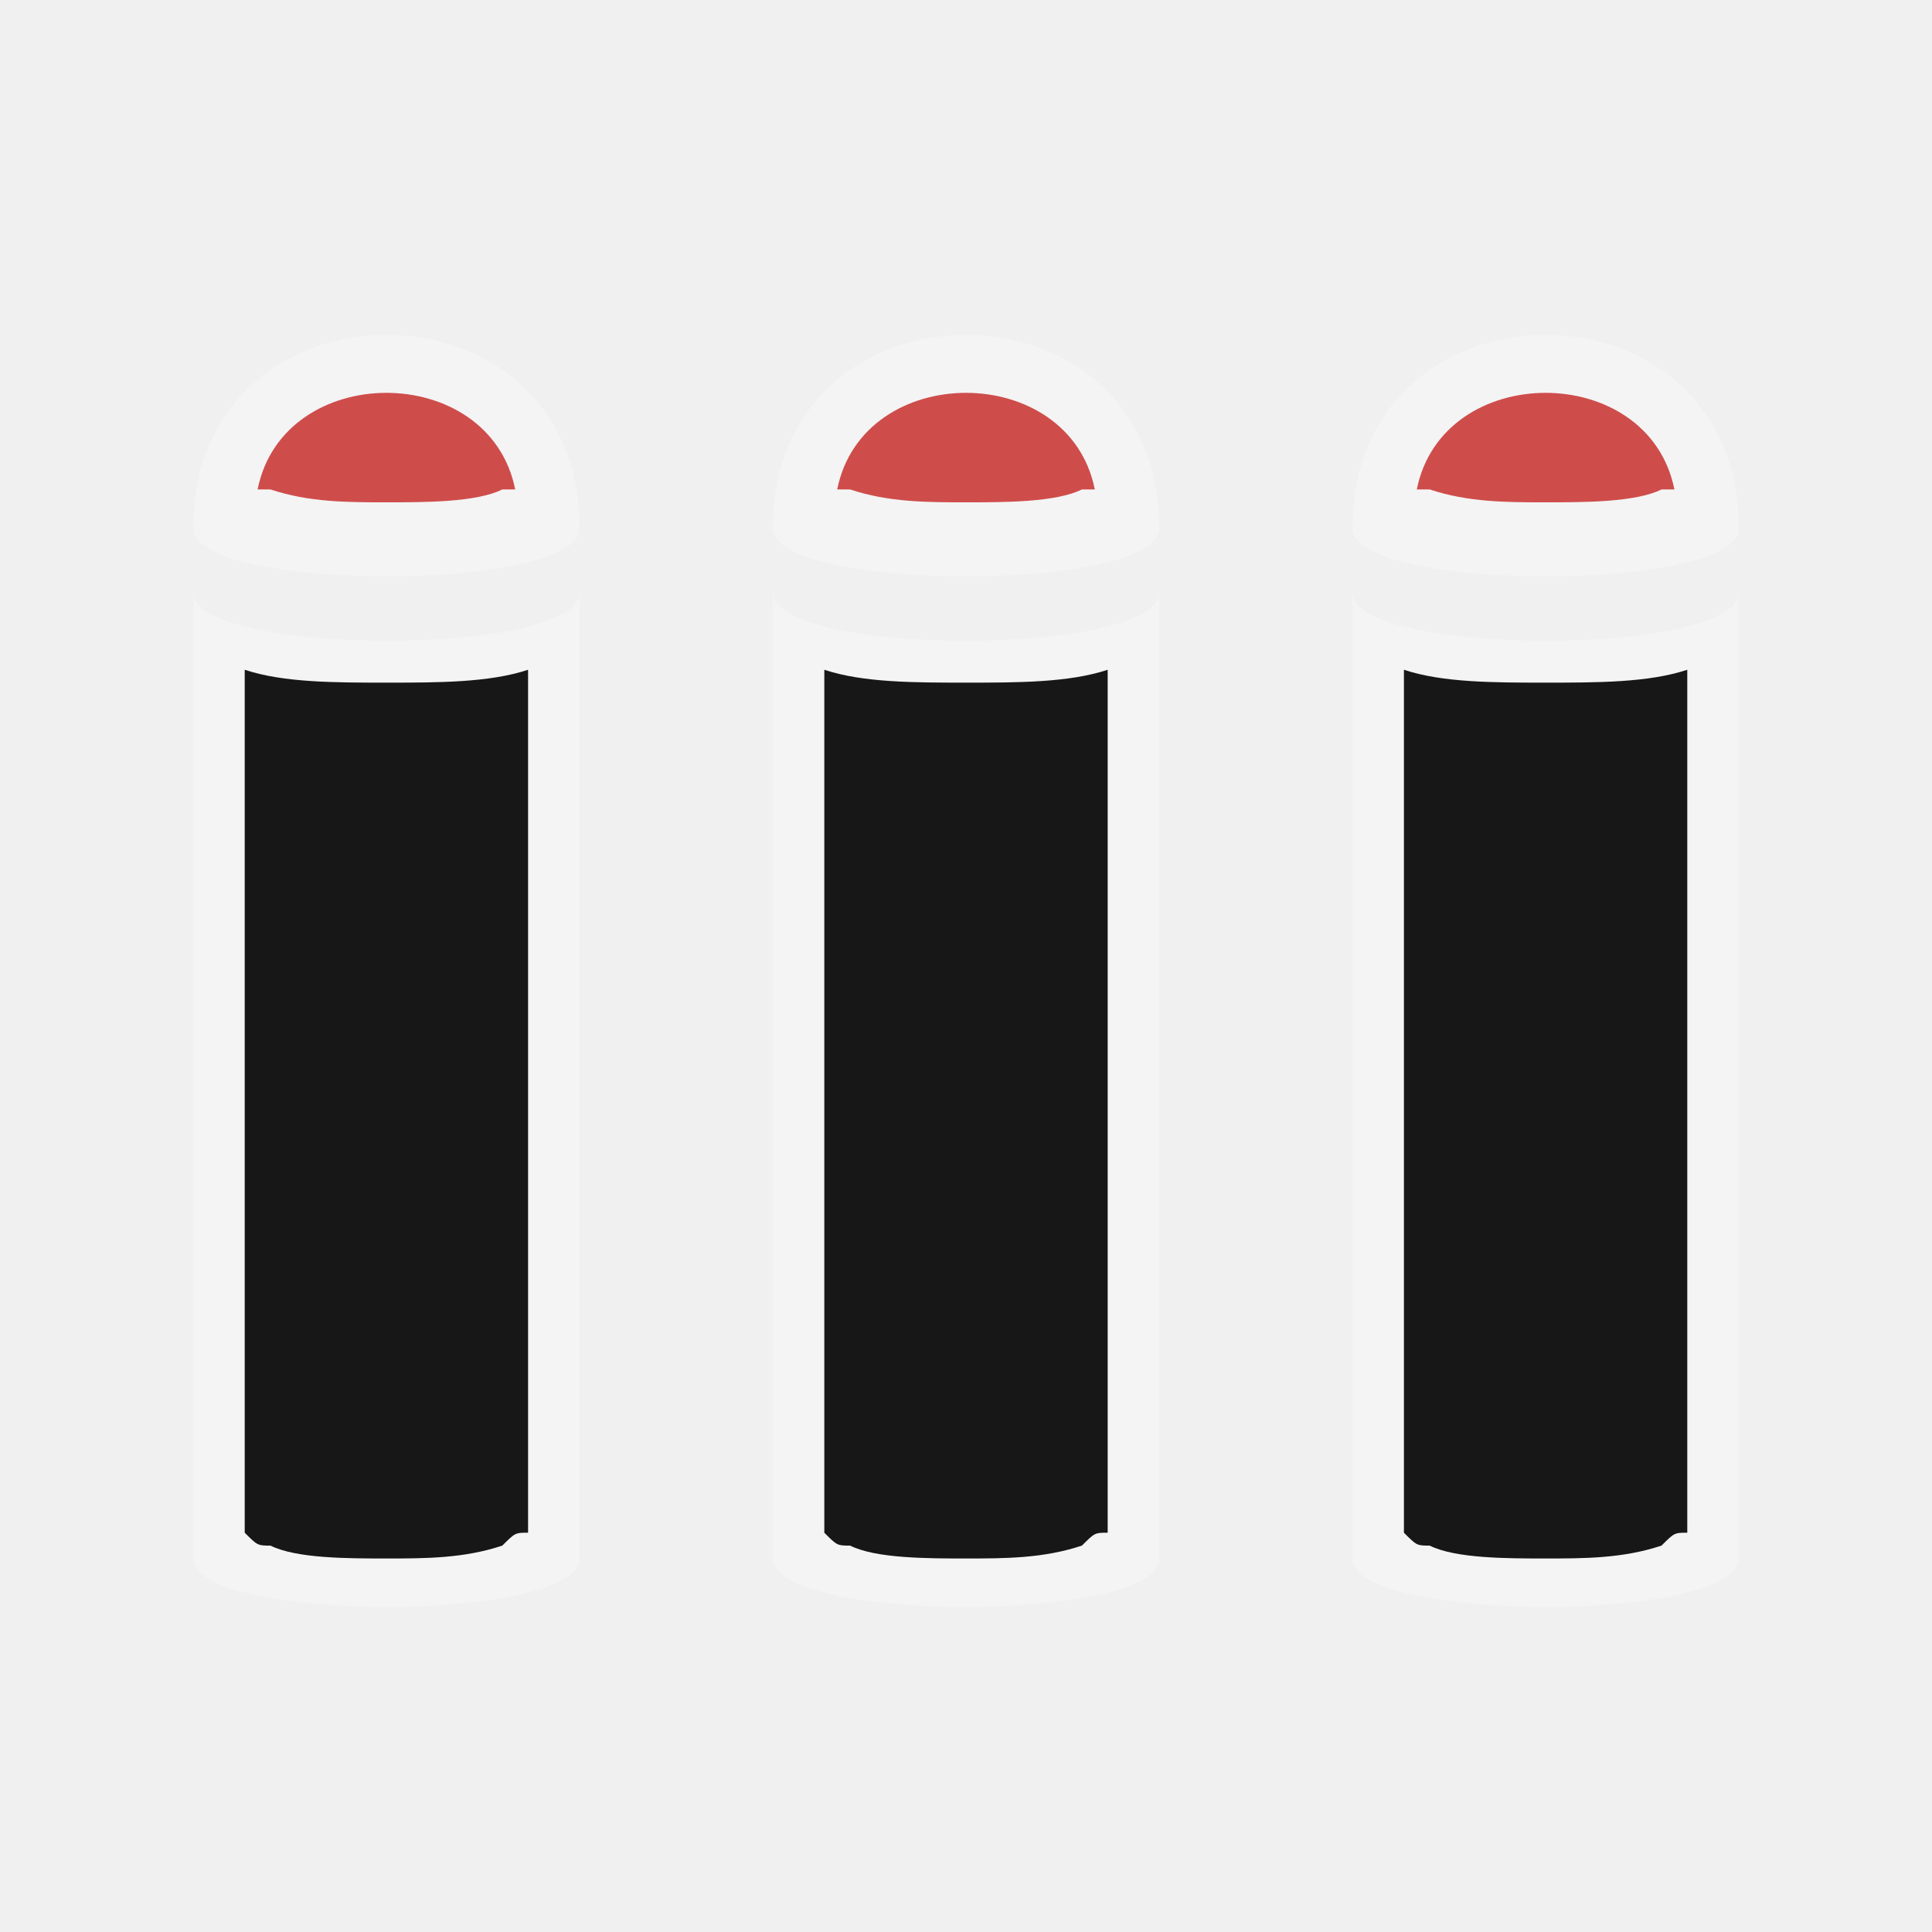
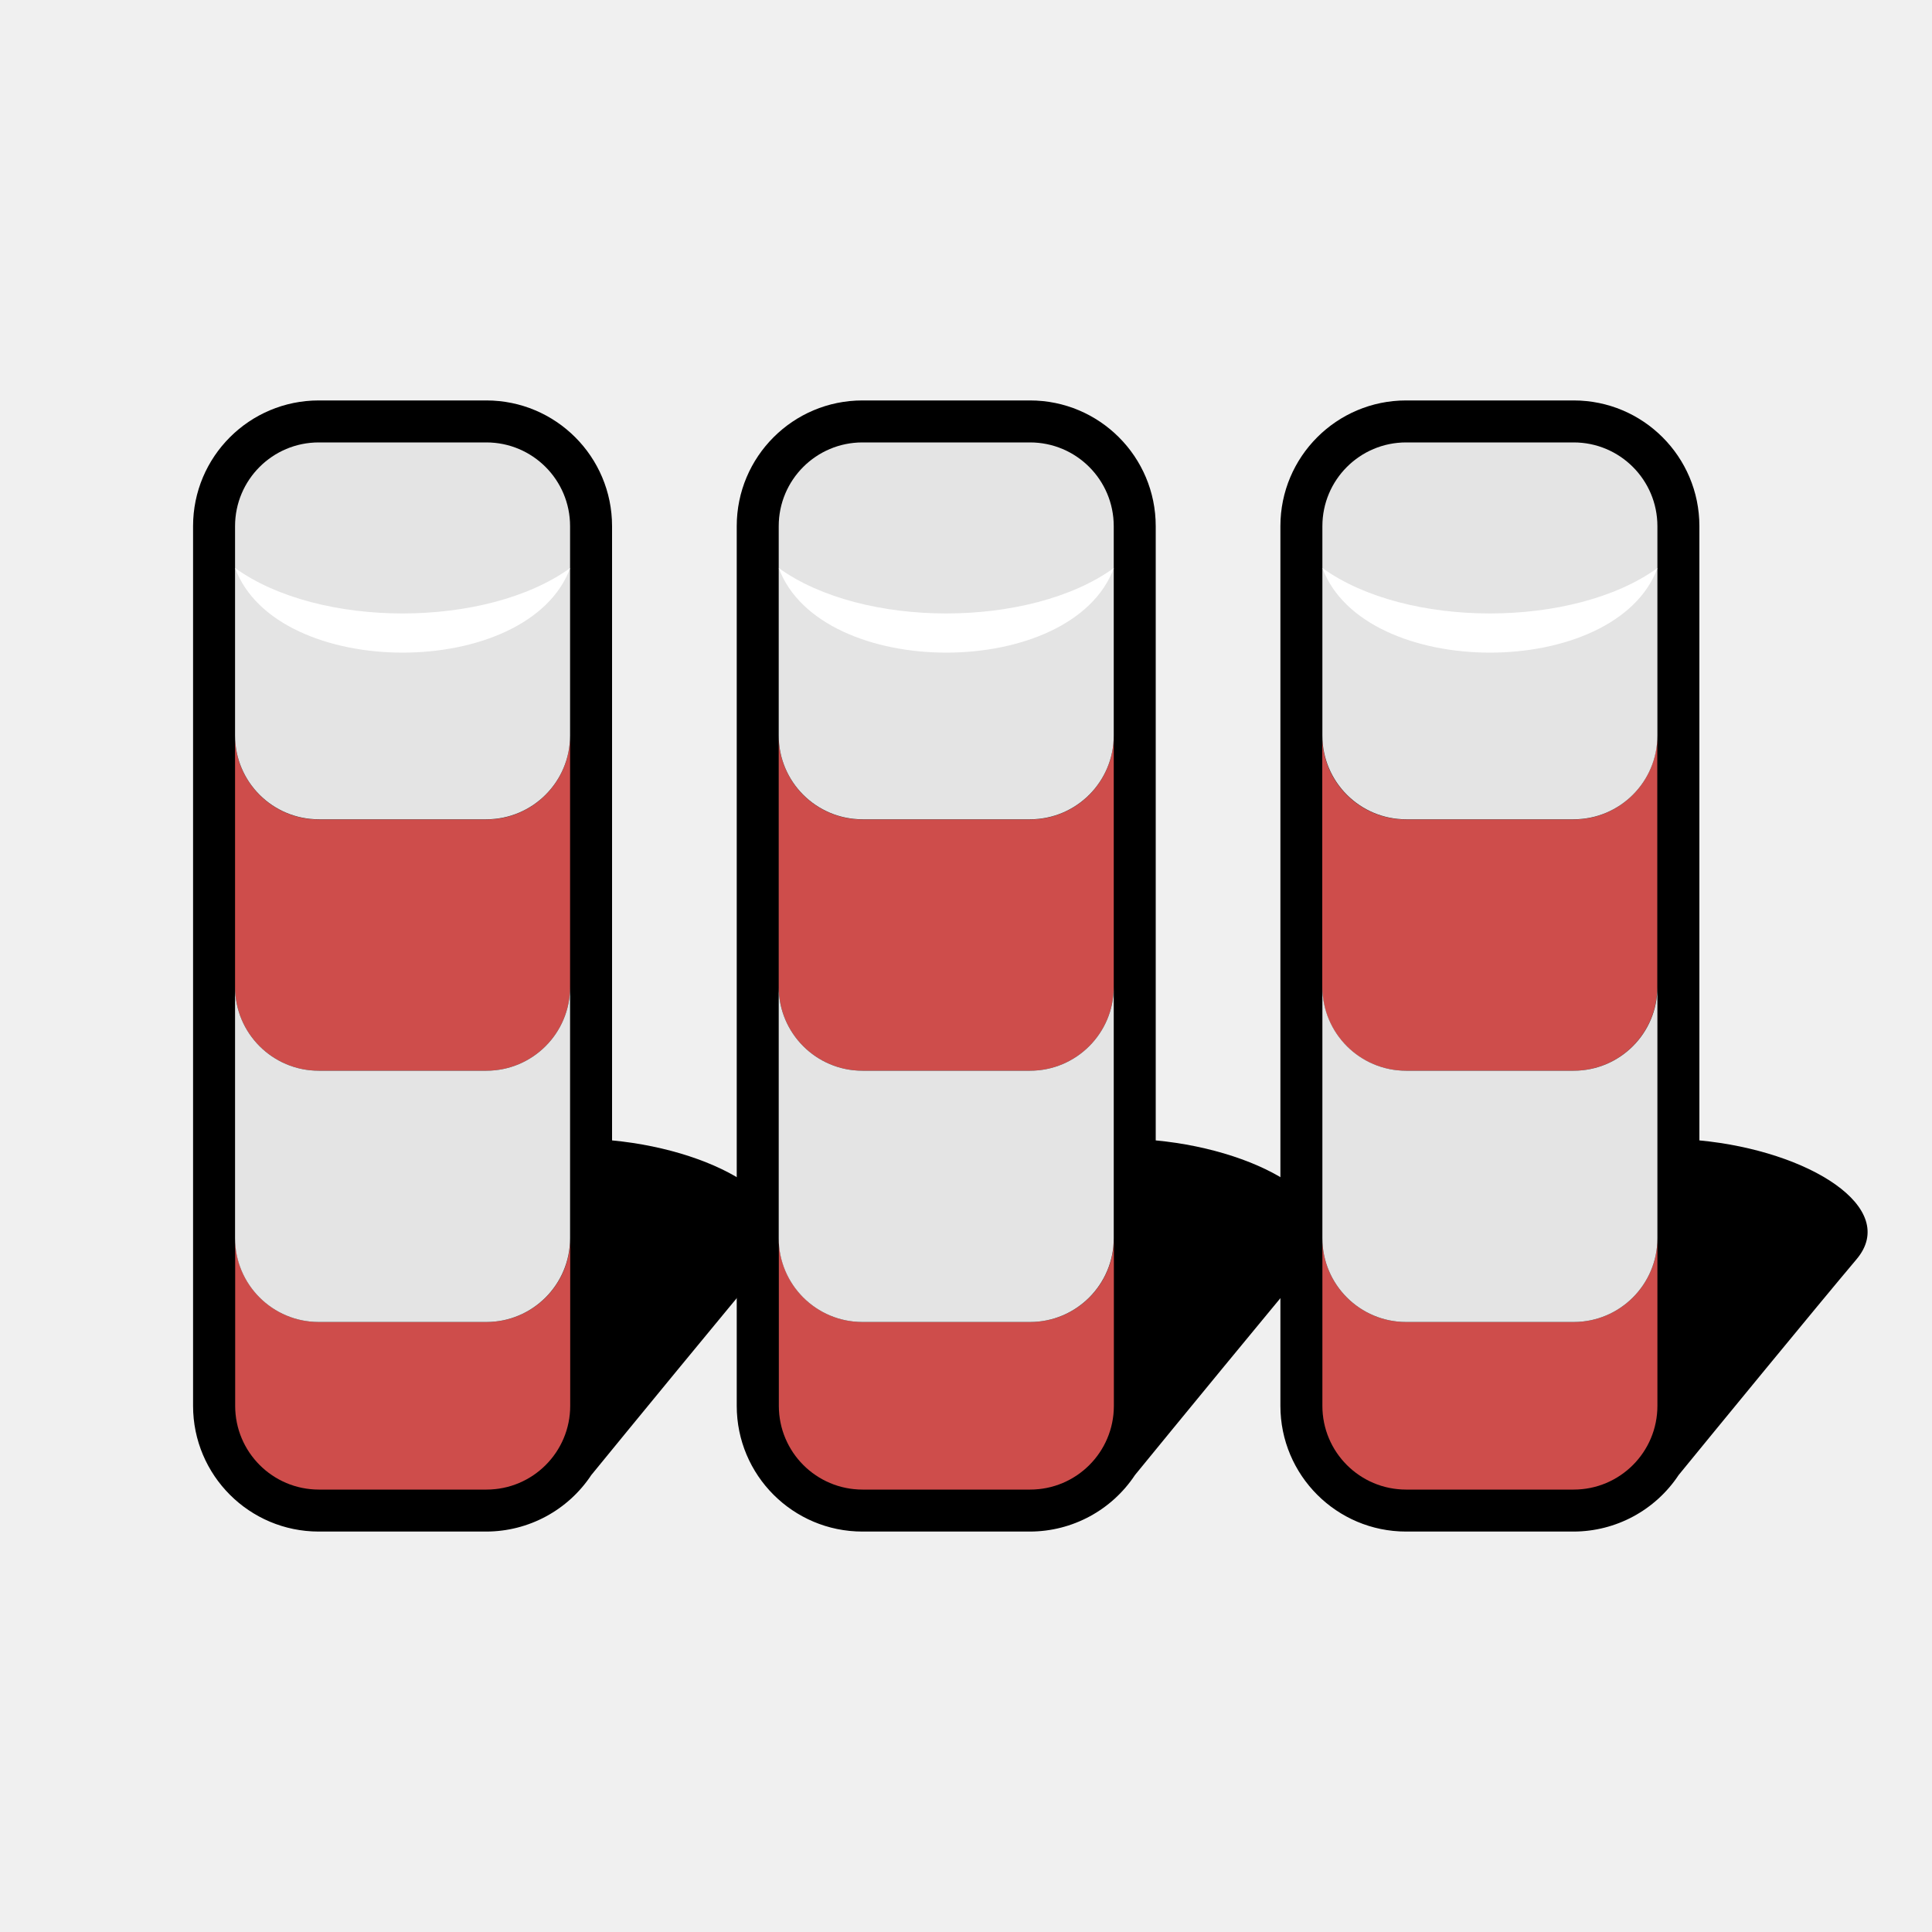
- <svg xmlns="http://www.w3.org/2000/svg" width="100%" height="100%" viewBox="0 0 15 15" version="1.1" xml:space="preserve" style="fill-rule:evenodd;clip-rule:evenodd;stroke-linejoin:round;stroke-miterlimit:2;">
-   <path d="M6,4.1c0,-2 3,-2 3,0c0,0.5 -3,0.5 -3,0Z" style="fill:#f4f4f4;" />
-   <path d="M6.5,3.8c0.2,-1 1.8,-1 2,-0c-0,0 -0.1,0 -0.1,0c-0.2,0.1 -0.6,0.1 -0.9,0.1c-0.3,0 -0.6,-0 -0.9,-0.1c-0,-0 -0.1,-0 -0.1,-0Z" style="fill:#ce4d4b;" />
-   <path d="M6,4.6l0,7.5c0,0.5 3,0.5 3,0l0,-7.5c0,0.5 -3,0.5 -3,0Z" style="fill:#f4f4f4;" />
-   <path d="M8.6,5.2l-0,6.7c-0.1,0 -0.1,0 -0.2,0.1c-0.3,0.1 -0.6,0.1 -0.9,0.1c-0.3,0 -0.7,-0 -0.9,-0.1c-0.1,-0 -0.1,-0 -0.2,-0.1l-0,-6.7c0.3,0.1 0.7,0.1 1.1,0.1c0.4,0 0.8,-0 1.1,-0.1Z" style="fill:#171717;" />
-   <path d="M10.5,4.1c0,-2 3,-2 3,0c0,0.5 -3,0.5 -3,0Z" style="fill:#f4f4f4;" />
-   <path d="M11,3.8c0.2,-1 1.8,-1 2,-0c-0,0 -0.1,0 -0.1,0c-0.2,0.1 -0.6,0.1 -0.9,0.1c-0.3,0 -0.6,-0 -0.9,-0.1c-0,-0 -0.1,-0 -0.1,-0Z" style="fill:#ce4d4b;" />
-   <path d="M10.5,4.6l0,7.5c0,0.5 3,0.5 3,0l0,-7.5c0,0.5 -3,0.5 -3,0Z" style="fill:#f4f4f4;" />
-   <path d="M13.1,5.2l-0,6.7c-0.1,0 -0.1,0 -0.2,0.1c-0.3,0.1 -0.6,0.1 -0.9,0.1c-0.3,0 -0.7,-0 -0.9,-0.1c-0.1,-0 -0.1,-0 -0.2,-0.1l0,-6.7c0.3,0.1 0.7,0.1 1.1,0.1c0.4,0 0.8,-0 1.1,-0.1Z" style="fill:#171717;" />
-   <path d="M1.5,4.1c0,-2 3,-2 3,0c0,0.5 -3,0.5 -3,0Z" style="fill:#f4f4f4;" />
-   <path d="M2,3.8c0.2,-1 1.8,-1 2,-0c-0,0 -0.1,0 -0.1,0c-0.2,0.1 -0.6,0.1 -0.9,0.1c-0.3,0 -0.6,-0 -0.9,-0.1c-0,-0 -0.1,-0 -0.1,-0Z" style="fill:#ce4d4b;" />
-   <path d="M1.5,4.6l0,7.5c0,0.5 3,0.5 3,0l0,-7.5c0,0.5 -3,0.5 -3,0Z" style="fill:#f4f4f4;" />
-   <path d="M4.1,5.2l-0,6.7c-0.1,0 -0.1,0 -0.2,0.1c-0.3,0.1 -0.6,0.1 -0.9,0.1c-0.3,0 -0.7,-0 -0.9,-0.1c-0.1,-0 -0.1,-0 -0.2,-0.1l-0,-6.7c0.3,0.1 0.7,0.1 1.1,0.1c0.4,0 0.8,-0 1.1,-0.1Z" style="fill:#171717;" />
+ <svg xmlns="http://www.w3.org/2000/svg" xml:space="preserve" fill-rule="evenodd" stroke-linejoin="round" stroke-miterlimit="2" clip-rule="evenodd" viewBox="0 0 15 15">
+   <path d="M4.591 11.452a.98.98 0 0 1-.815.439H2.475a.976.976 0 0 1-.976-.976v-6.83c0-.539.437-.976.976-.976h1.301c.539 0 .976.437.976.976v4.769c.857.082 1.556.525 1.22.923-.307.364-1.105 1.337-1.381 1.675" />
+   <path fill="#090909" d="M1.825 10.915c0 .359.291.65.65.65h1.301a.65.65 0 0 0 .65-.65v-6.83a.65.65 0 0 0-.65-.65H2.475a.65.65 0 0 0-.65.65z" />
+   <path fill="#ce4d4b" d="M4.427 9.614v1.301a.65.65 0 0 1-.65.65H2.476a.65.65 0 0 1-.65-.65V9.614c0 .359.291.65.65.65h1.301a.65.65 0 0 0 .65-.65M1.825 7.663V5.712c0 .359.291.65.65.65h1.301a.65.65 0 0 0 .65-.65v1.951a.65.65 0 0 1-.65.65H2.475a.65.65 0 0 1-.65-.65" />
+   <path fill="#e4e4e4" d="M1.825 9.614V7.663c0 .359.291.65.65.65h1.301a.65.65 0 0 0 .65-.65v1.951a.65.65 0 0 1-.65.65H2.475a.65.65 0 0 1-.65-.65m0-3.903V4.085a.65.65 0 0 1 .65-.65h1.301a.65.65 0 0 1 .65.65v1.626a.65.65 0 0 1-.65.65H2.475a.65.65 0 0 1-.65-.65" />
+   <path fill="#fff" d="M1.825 4.41c.325.876 2.277.876 2.602 0-.65.47-1.951.471-2.602 0" />
+   <path d="M8.812 11.452a.98.98 0 0 1-.815.439H6.696a.976.976 0 0 1-.976-.976v-6.83c0-.539.437-.976.976-.976h1.301c.539 0 .976.437.976.976v4.769c.857.082 1.556.525 1.22.923-.307.364-1.105 1.337-1.381 1.675" />
+   <path fill="#090909" d="M6.046 10.915c0 .359.291.65.65.65h1.301a.65.65 0 0 0 .65-.65v-6.83a.65.65 0 0 0-.65-.65H6.696a.65.65 0 0 0-.65.65z" />
+   <path fill="#ce4d4b" d="M8.648 9.614v1.301a.65.65 0 0 1-.65.65H6.697a.65.65 0 0 1-.65-.65V9.614c0 .359.291.65.65.65h1.301a.65.65 0 0 0 .65-.65M6.046 7.663V5.712c0 .359.291.65.65.65h1.301a.65.65 0 0 0 .65-.65v1.951a.65.65 0 0 1-.65.65H6.696a.65.65 0 0 1-.65-.65" />
+   <path fill="#e4e4e4" d="M6.046 9.614V7.663c0 .359.291.65.65.65h1.301a.65.65 0 0 0 .65-.65v1.951a.65.65 0 0 1-.65.65H6.696a.65.65 0 0 1-.65-.65m0-3.903V4.085a.65.65 0 0 1 .65-.65h1.301a.65.65 0 0 1 .65.65v1.626a.65.65 0 0 1-.65.65H6.696a.65.65 0 0 1-.65-.65" />
+   <path fill="#fff" d="M6.046 4.41c.325.876 2.277.876 2.602 0-.65.47-1.951.471-2.602 0" />
+   <path d="M13.033 11.452a.98.98 0 0 1-.815.439h-1.301a.976.976 0 0 1-.976-.976v-6.83c0-.539.437-.976.976-.976h1.301c.539 0 .976.437.976.976v4.769c.857.082 1.556.525 1.22.923-.307.364-1.105 1.337-1.381 1.675" />
+   <path fill="#090909" d="M10.267 10.915c0 .359.291.65.65.65h1.301a.65.65 0 0 0 .65-.65v-6.83a.65.65 0 0 0-.65-.65h-1.301a.65.65 0 0 0-.65.65z" />
+   <path fill="#ce4d4b" d="M12.868 9.614v1.301a.65.65 0 0 1-.65.65h-1.301a.65.65 0 0 1-.65-.65V9.614c0 .359.291.65.65.65h1.301a.65.65 0 0 0 .65-.65m-2.602-1.951V5.712c0 .359.291.65.65.65h1.301a.65.65 0 0 0 .65-.65v1.951a.65.65 0 0 1-.65.65h-1.301a.65.65 0 0 1-.65-.65" />
+   <path fill="#e4e4e4" d="M10.267 9.614V7.663c0 .359.291.65.65.65h1.301a.65.65 0 0 0 .65-.65v1.951a.65.65 0 0 1-.65.65h-1.301a.65.65 0 0 1-.65-.65m0-3.903V4.085a.65.65 0 0 1 .65-.65h1.301a.65.65 0 0 1 .65.65v1.626a.65.65 0 0 1-.65.65h-1.301a.65.65 0 0 1-.65-.65" />
+   <path fill="#fff" d="M10.267 4.41c.325.876 2.277.876 2.602 0-.65.47-1.951.471-2.602 0" />
</svg>
